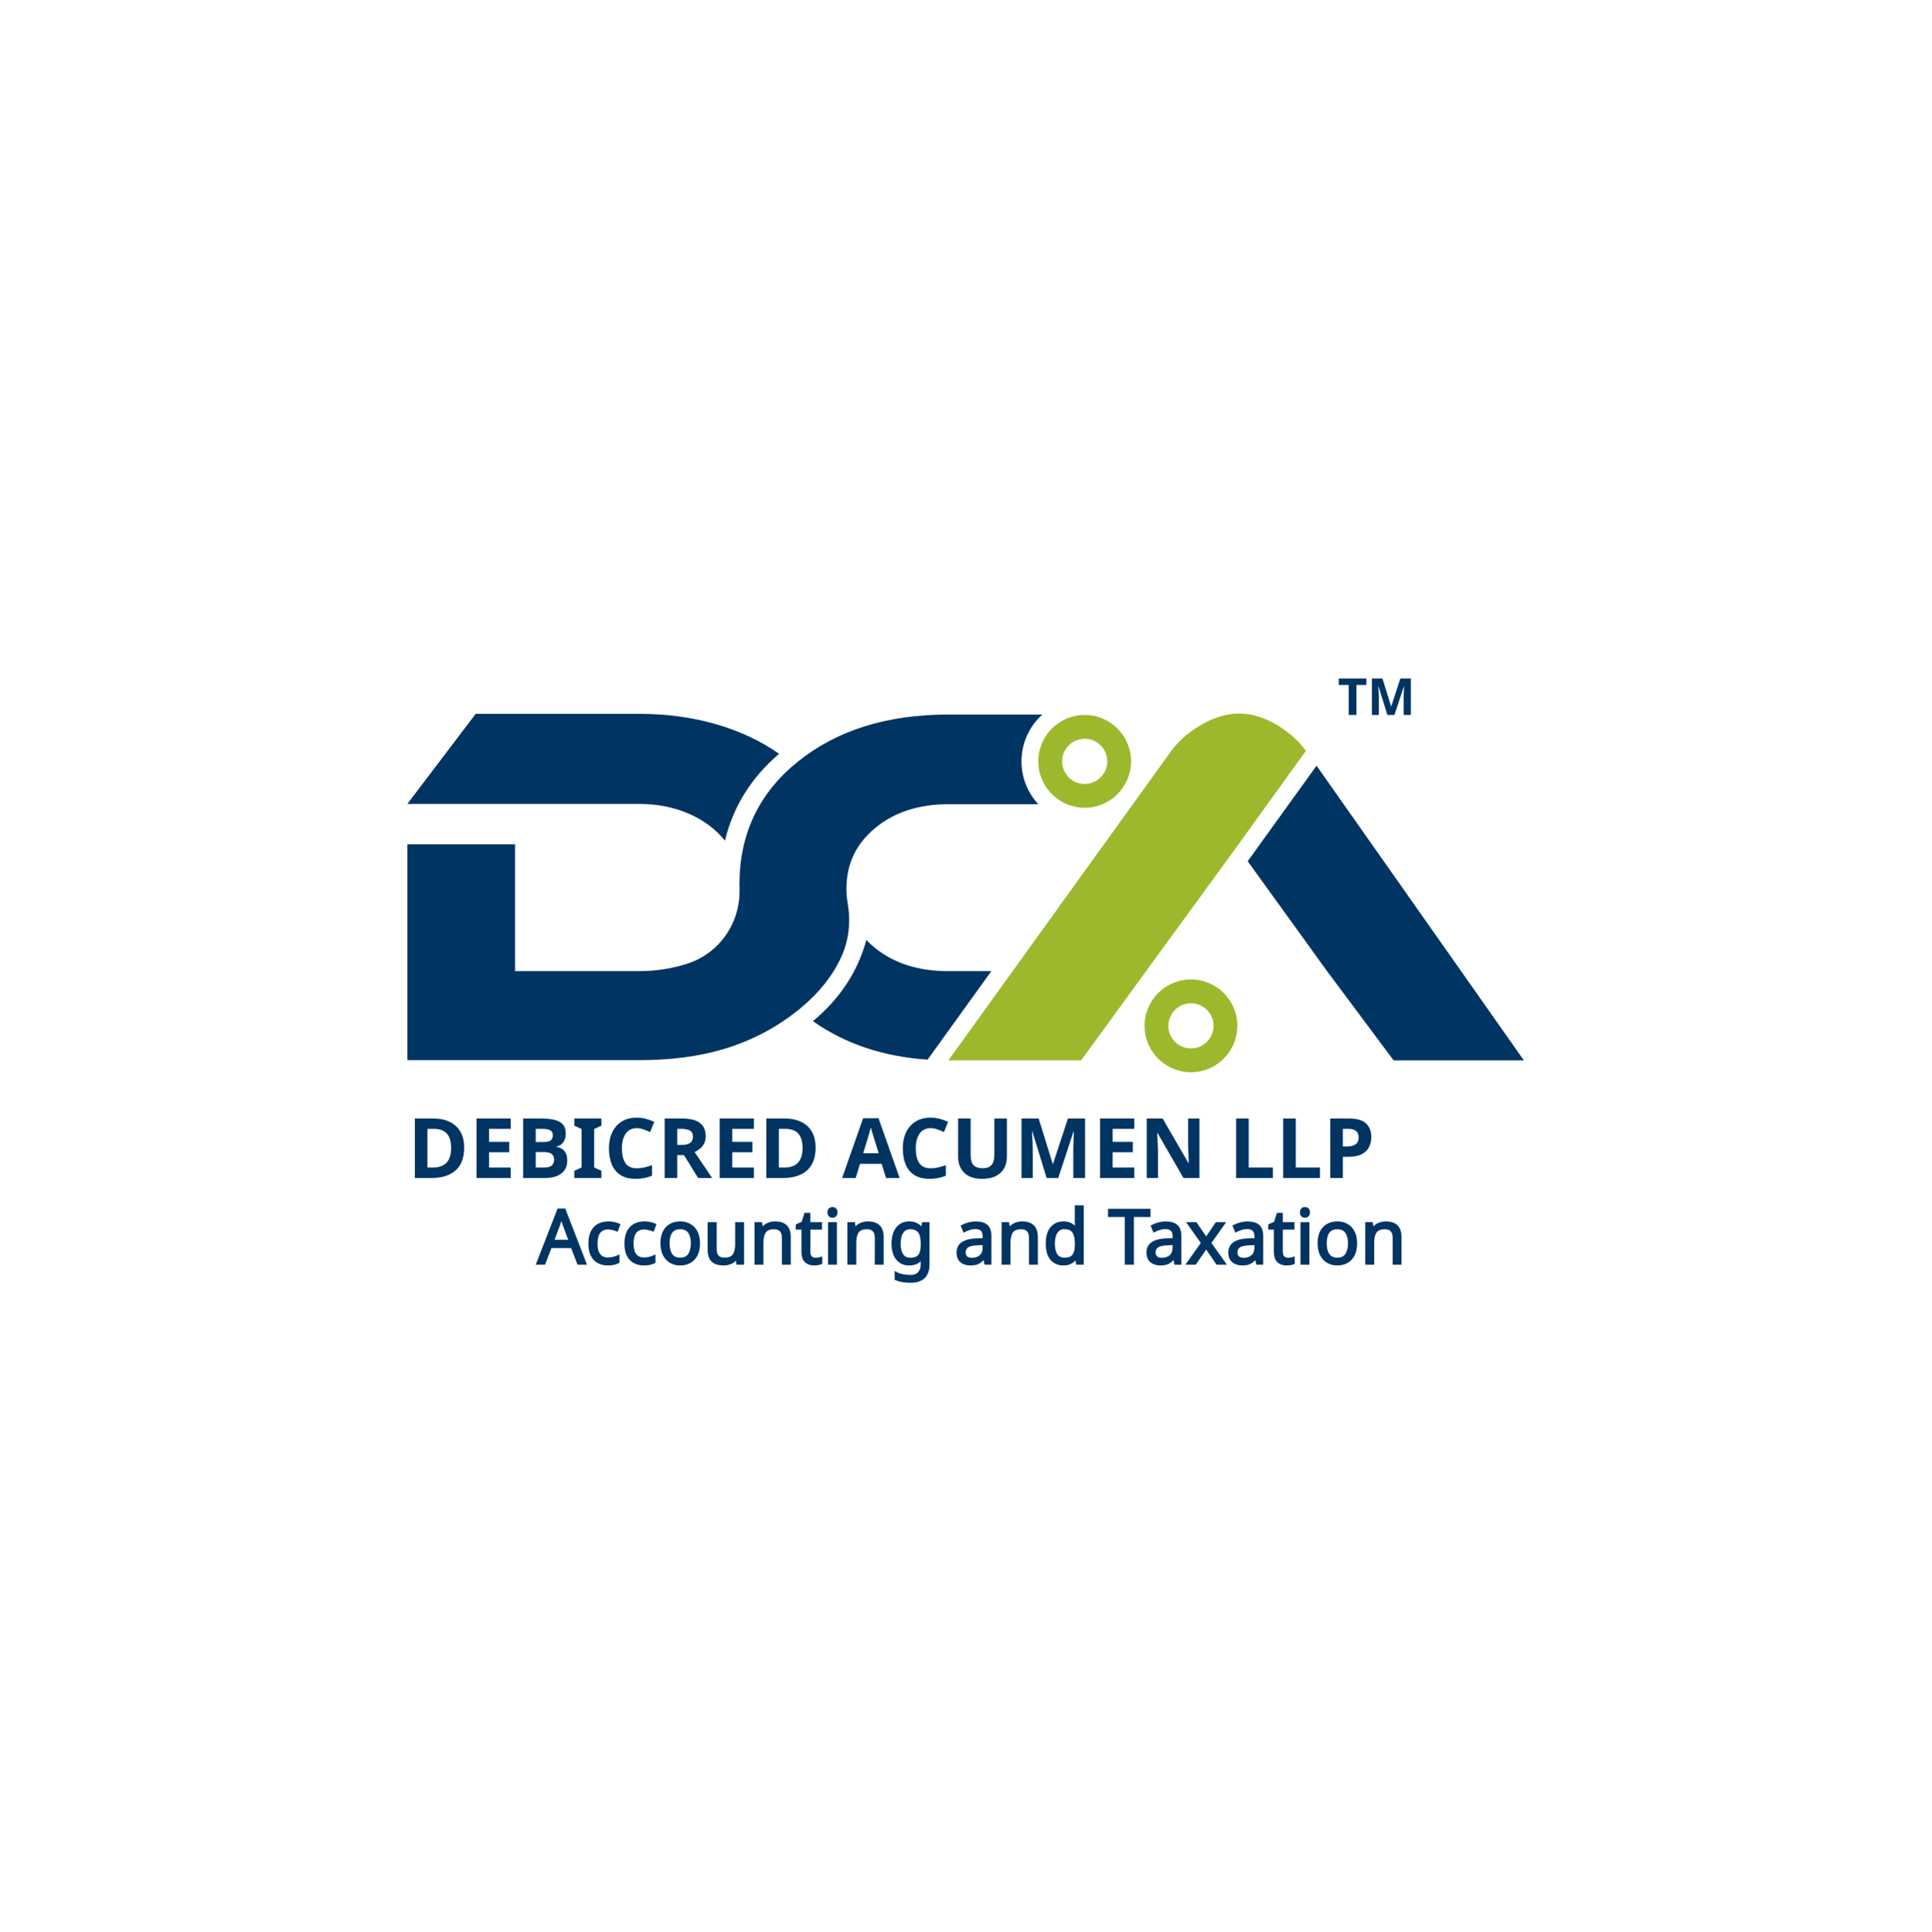
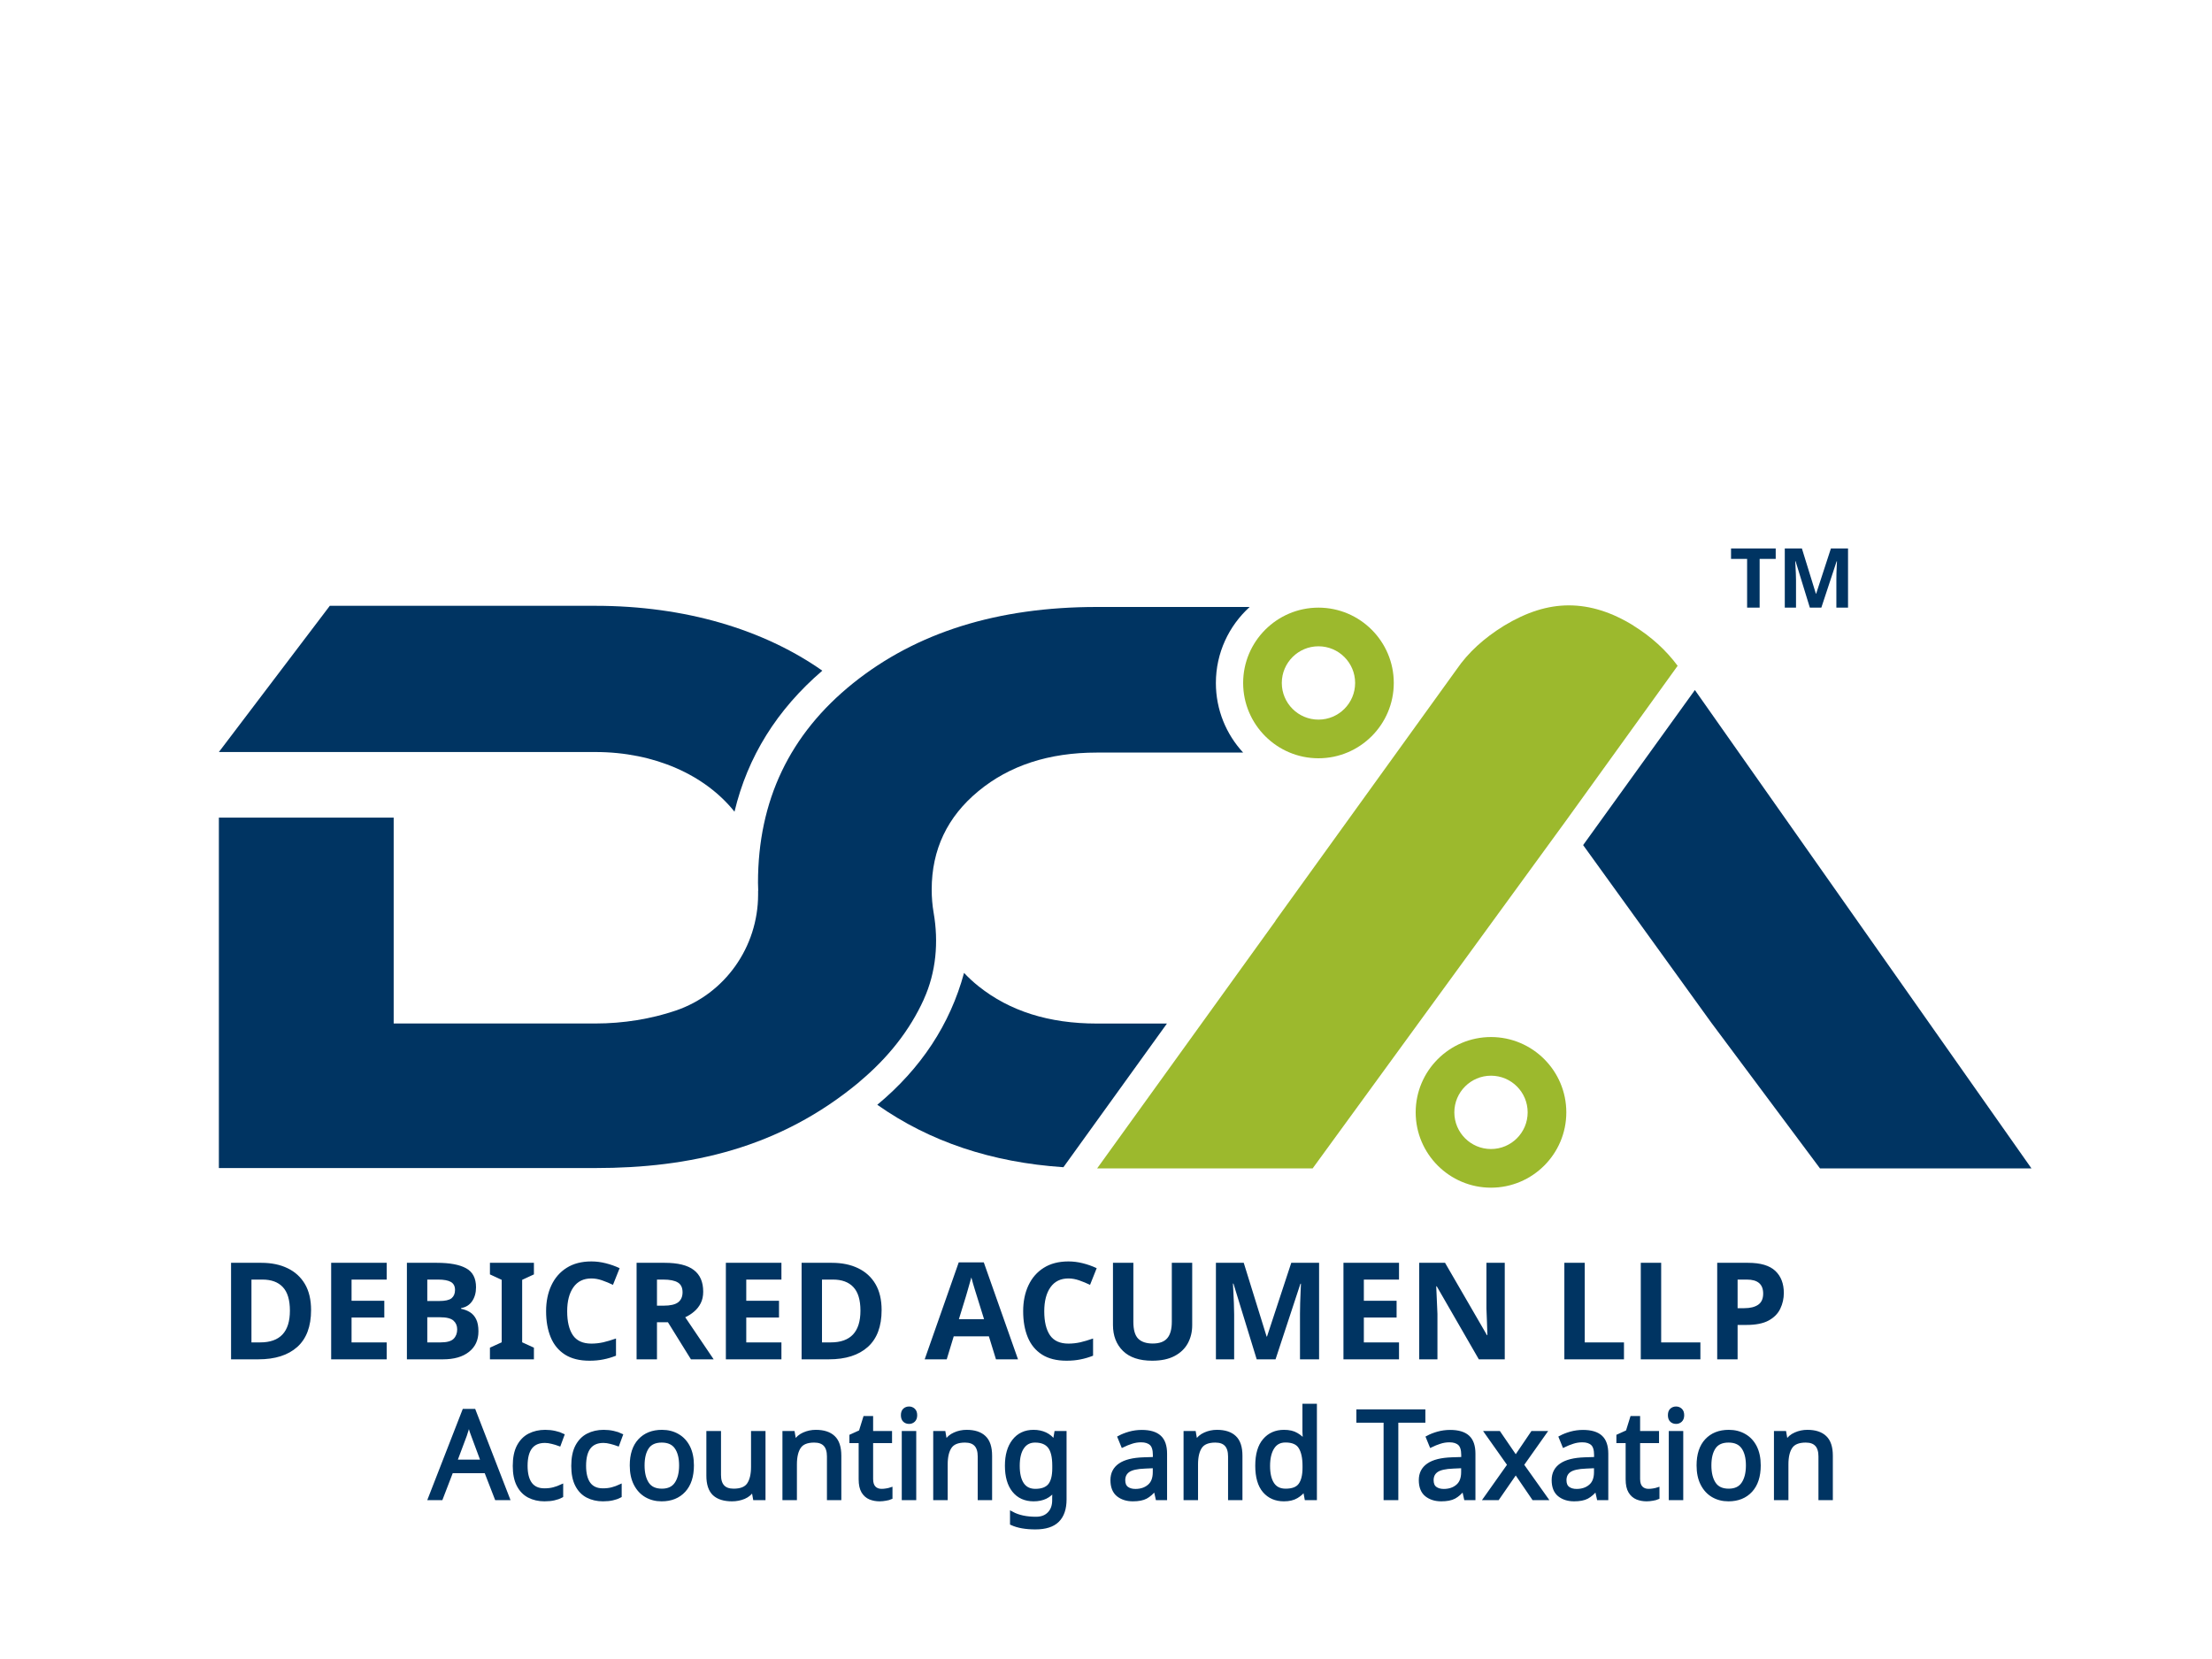
- <svg xmlns="http://www.w3.org/2000/svg" id="Layer_1" data-name="Layer 1" viewBox="0 0 566.93 566.93">
+ <svg xmlns="http://www.w3.org/2000/svg" id="Layer_1" data-name="Layer 1" viewBox="80 100 400 300">
  <defs>
    <style>
      .cls-1, .cls-2, .cls-3, .cls-4 {
        fill: #003462;
      }

      .cls-5 {
        fill: #9cb92d;
      }

      .cls-2 {
        font-family: Baskerville, Baskerville;
        font-size: 22.04px;
        stroke: #003462;
        stroke-miterlimit: 10;
        stroke-width: .68px;
      }

      .cls-3 {
        font-family: Baskerville-Bold, Baskerville;
        font-size: 24.46px;
      }

      .cls-3, .cls-4 {
        font-weight: 700;
      }

      .cls-4 {
        font-family: BaiJamjuree-Bold, 'Bai Jamjuree';
        font-size: 14.98px;
      }
    </style>
  </defs>
  <text class="cls-3" transform="translate(119.58 345.81)">
    <tspan x="0" y="0">DEBICRED ACUMEN LLP</tspan>
  </text>
  <text class="cls-2" transform="translate(157.76 370.93)">
    <tspan x="0" y="0">Accounting and Taxation</tspan>
  </text>
  <g>
    <path class="cls-1" d="M247.06,280.69c2.22-4.89,2.69-10.35,1.77-15.64-.23-1.34-.35-2.73-.35-4.18,0-7.23,2.82-13.17,8.45-17.81,5.63-4.65,12.77-6.97,21.4-6.97h26.47c-3.06-3.31-4.93-7.73-4.93-12.58,0-5.45,2.36-10.35,6.11-13.75h-27.65c-17.93,0-32.62,4.6-44.08,13.8-11.45,9.2-17.18,21.22-17.18,36.05,0,.5,.02,.98,.04,1.48l-.02-.03v.73c-.02,9.44-5.97,17.93-14.91,20.96-4.46,1.51-9.45,2.33-14.52,2.33h-36.47v-37.23h-31.61v63.37h68.08c16.98,0,33.29-3.52,47.77-15.6v-.02c5.21-4.36,9.09-9.3,11.63-14.89Z" />
    <g>
      <path class="cls-1" d="M228.69,221.27c-10.61-7.44-24.79-11.72-41.03-11.72h-48.02l-20.06,26.44h68.08c10.71,0,19.85,4.15,25.16,10.79,2.37-9.94,7.66-18.44,15.88-25.5Z" />
      <polygon class="cls-1" points="386.49 224.78 366.28 252.82 389.47 284.95 409.11 311.28 447.35 311.28 386.49 224.78" />
      <path class="cls-1" d="M278.33,285.09c-8.64,0-15.77-2.25-21.4-6.76-.95-.76-1.81-1.56-2.6-2.4-2.52,9.29-7.77,17.27-15.69,23.85,9.44,6.65,20.66,10.42,33.66,11.29l18.72-25.98h-12.69Z" />
    </g>
  </g>
  <g>
    <path class="cls-5" d="M349.62,314.77c-7.51,0-13.62-6.11-13.62-13.62s6.11-13.62,13.62-13.62,13.62,6.11,13.62,13.62-6.11,13.62-13.62,13.62Zm0-20.25c-3.65,0-6.63,2.97-6.63,6.63s2.97,6.63,6.63,6.63,6.63-2.97,6.63-6.63-2.97-6.63-6.63-6.63Z" />
    <path class="cls-5" d="M318.42,237.12c-7.51,0-13.62-6.11-13.62-13.62s6.11-13.62,13.62-13.62,13.62,6.11,13.62,13.62-6.11,13.62-13.62,13.62Zm0-20.25c-3.65,0-6.63,2.97-6.63,6.63s2.97,6.63,6.63,6.63,6.63-2.97,6.63-6.63-2.97-6.63-6.63-6.63Z" />
    <path class="cls-5" d="M375.39,213.13c-3.94-2.44-7.84-3.66-11.69-3.66s-7.65,1.22-11.69,3.66c-3.66,2.25-6.53,4.88-8.59,7.89l-32.77,45.46,.02,.02-32.27,44.78h38.97s19.08-26.19,19.08-26.19l26.68-36.61h0s20.24-28.08,20.24-28.08c-2.1-2.83-4.75-5.25-7.99-7.26Z" />
  </g>
  <text class="cls-4" transform="translate(392.73 209.88)">
    <tspan x="0" y="0">TM</tspan>
  </text>
</svg>
